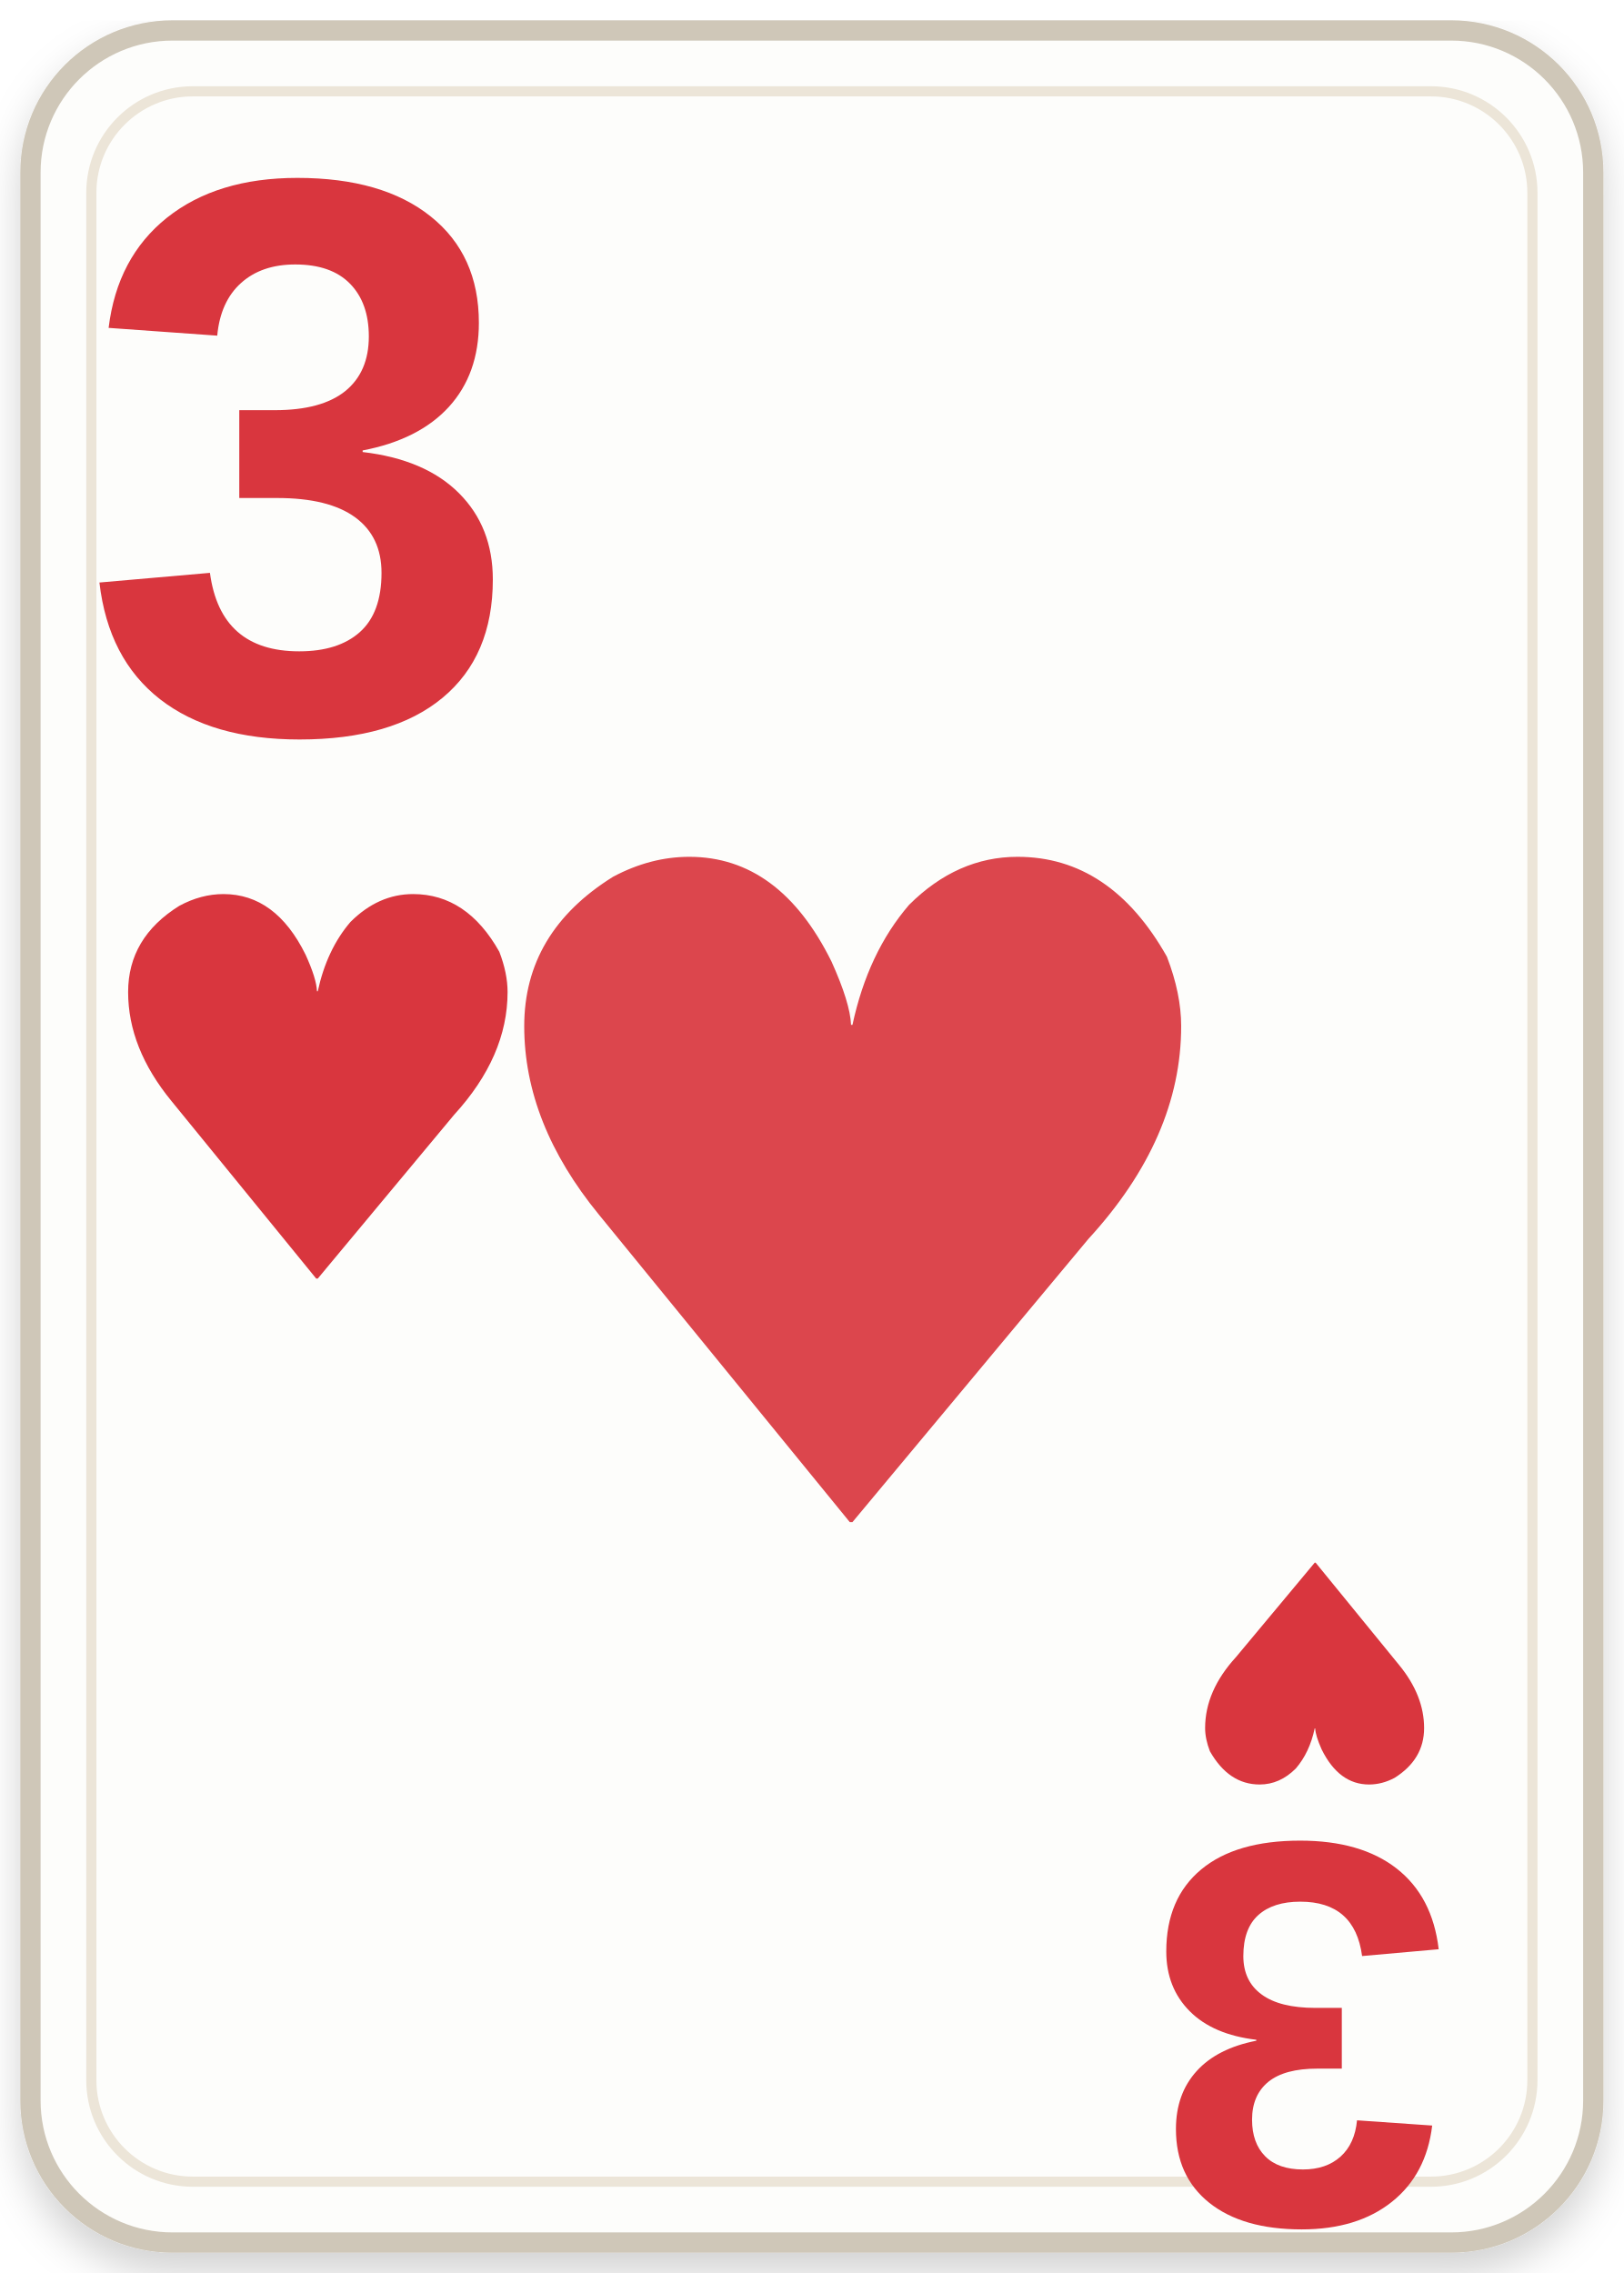
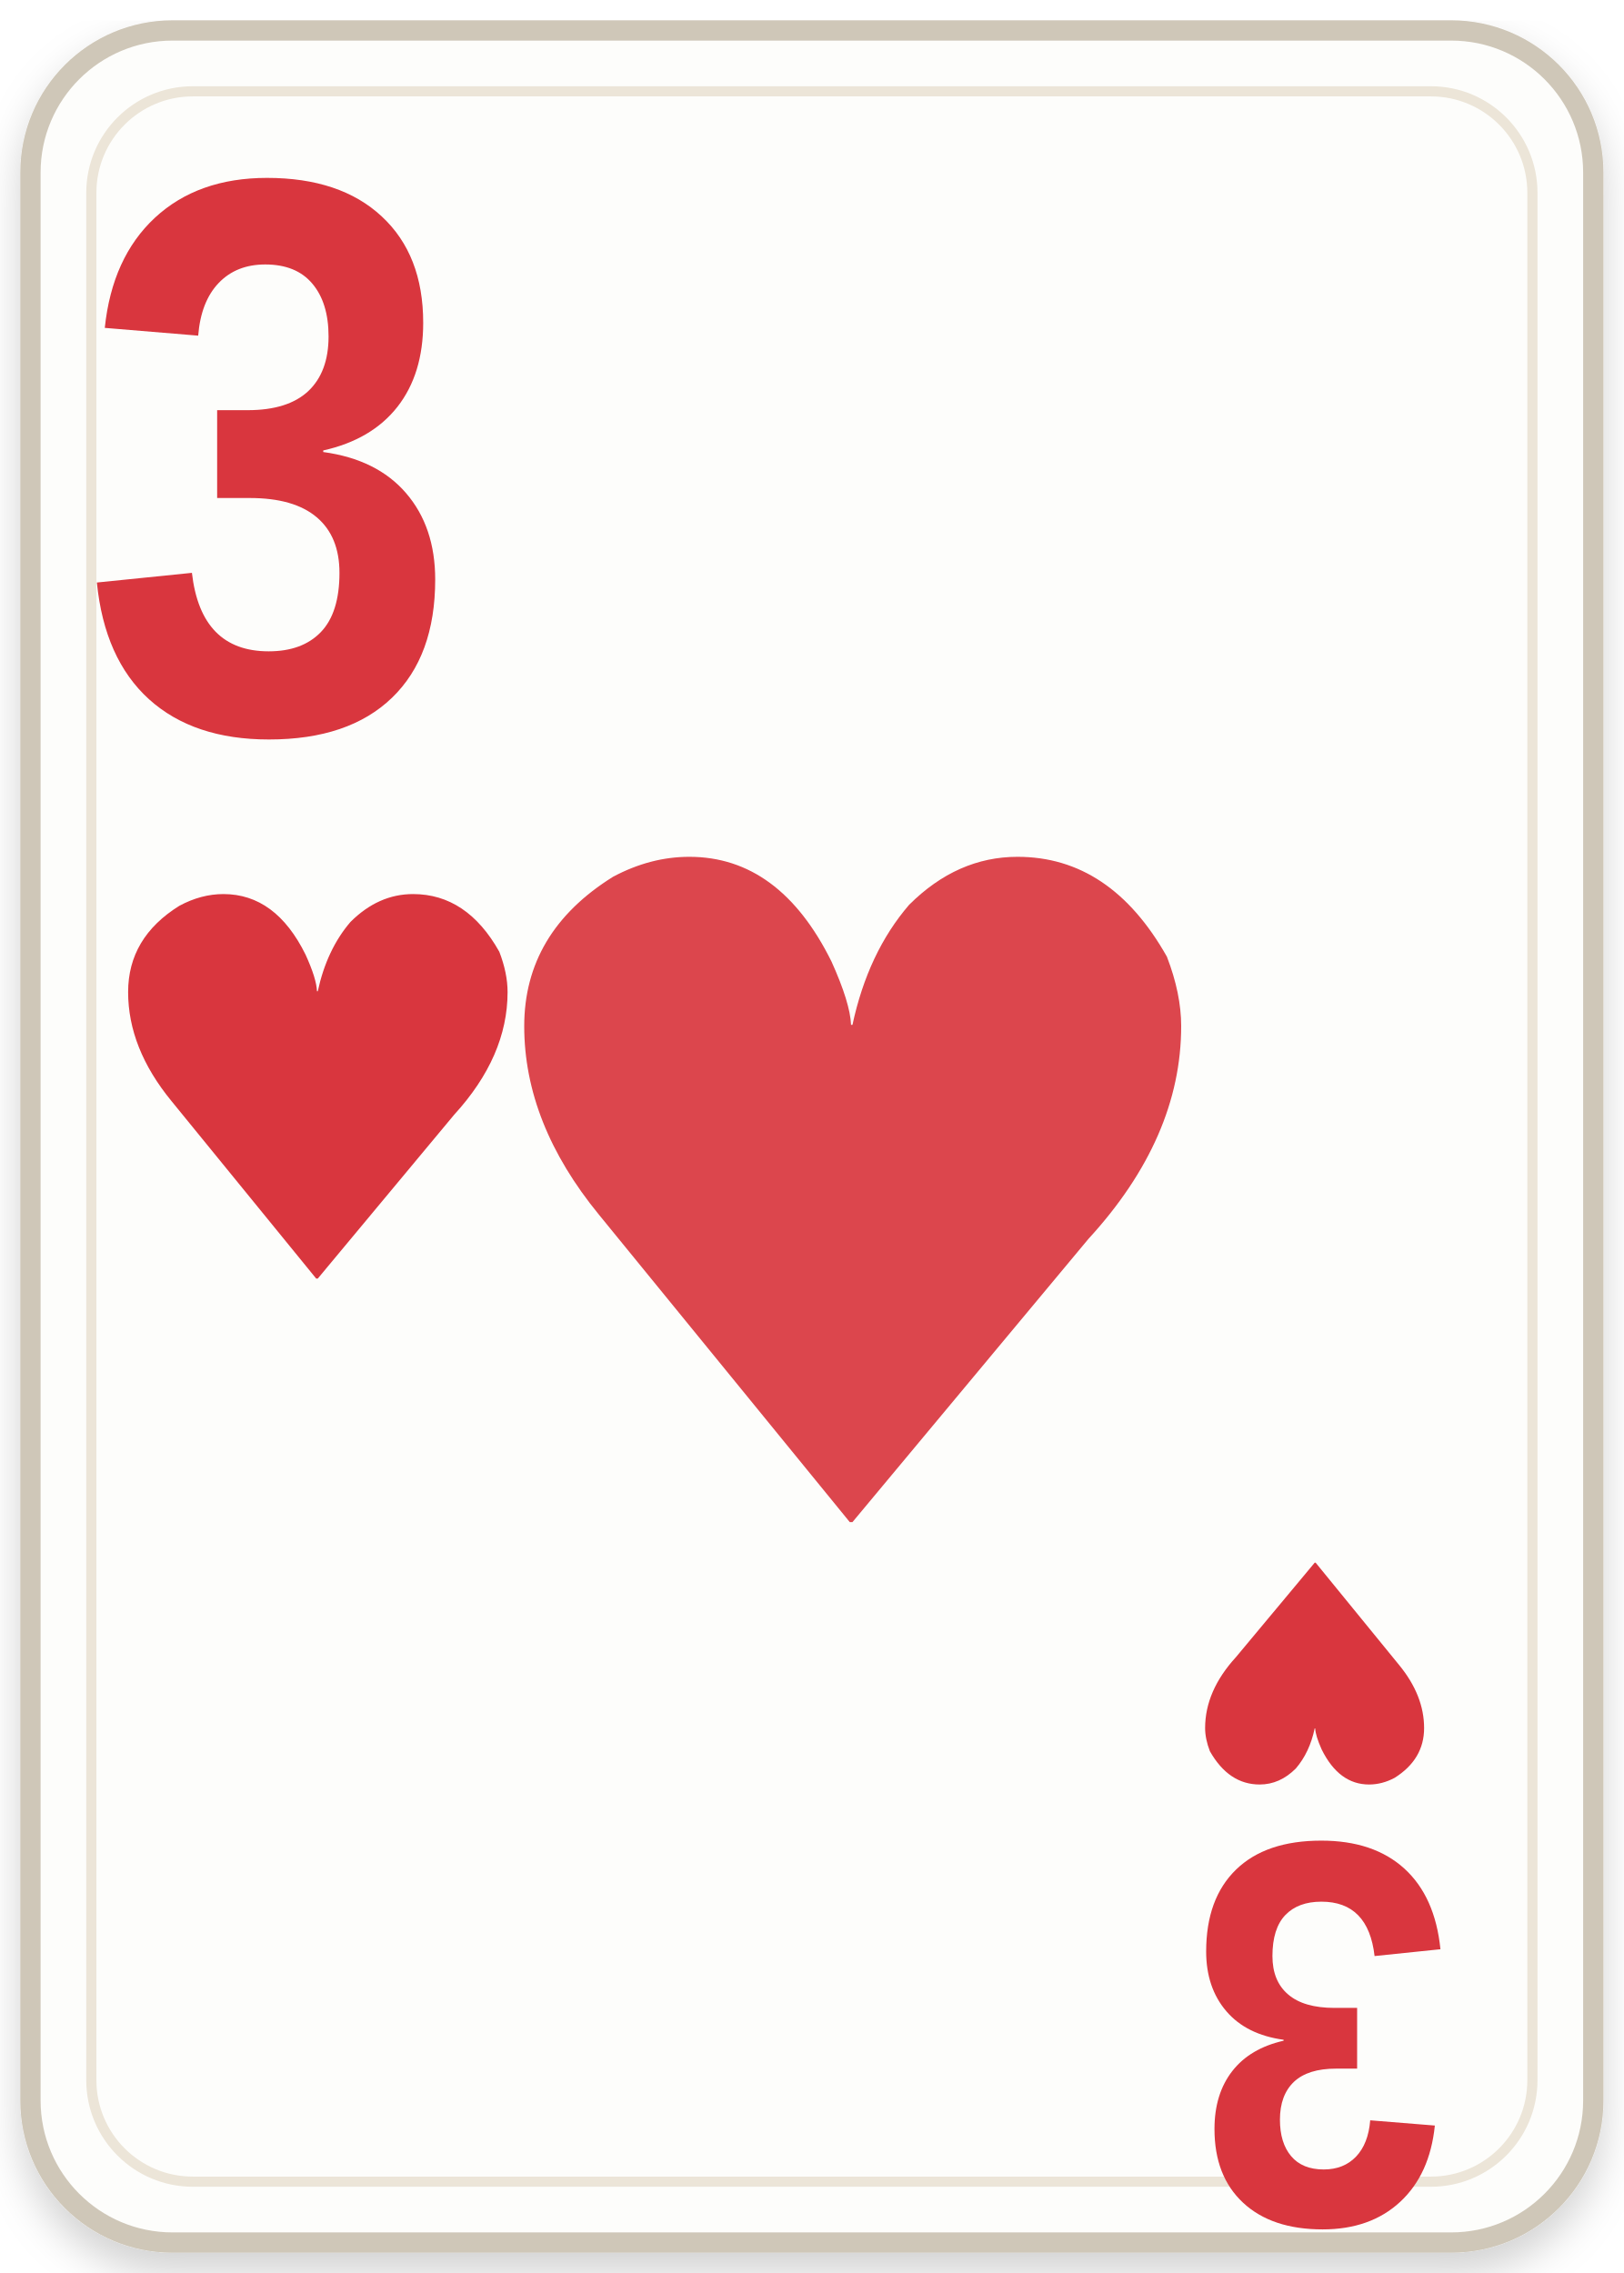
<svg xmlns="http://www.w3.org/2000/svg" viewBox="0 0 160 224" width="160" height="224">
  <defs>
    <filter id="s" x="-10%" y="-10%" width="120%" height="120%">
      <feDropShadow dx="0" dy="2" stdDeviation="2" flood-opacity=".18" />
    </filter>
  </defs>
  <rect x="3" y="3" width="154" height="218" rx="14" fill="#fdfdfb" stroke="#cfc7b8" stroke-width="2" filter="url(#s)" />
  <rect x="9" y="9" width="142" height="206" rx="10" fill="none" stroke="#ece5d8" />
-   <text x="8" y="72" font-family="Arial, Helvetica, sans-serif" font-size="78" font-weight="800" fill="#d9363e">3</text>
+   <g transform="translate(8 0) scale(0.86 1)">
+     <text x="0" y="72" font-family="Arial, Helvetica, sans-serif" font-size="78" font-weight="800" fill="#d9363e">3</text>
+   </g>
  <text x="8" y="126" font-family="Georgia, serif" font-size="52" fill="#d9363e">♥</text>
  <text x="84" y="150" text-anchor="middle" font-family="Georgia, serif" font-size="90" fill="#d9363e" opacity=".92">♥</text>
  <g transform="rotate(180 80 112)">
-     <text x="17" y="42" font-family="Arial, Helvetica, sans-serif" font-size="54" font-weight="800" fill="#d9363e">3</text>
+     <g transform="translate(17 0) scale(0.86 1)">
+       <text x="0" y="42" font-family="Arial, Helvetica, sans-serif" font-size="54" font-weight="800" fill="#d9363e">3</text>
+     </g>
    <text x="17" y="70" font-family="Georgia, serif" font-size="30" fill="#d9363e">♥</text>
  </g>
</svg>
